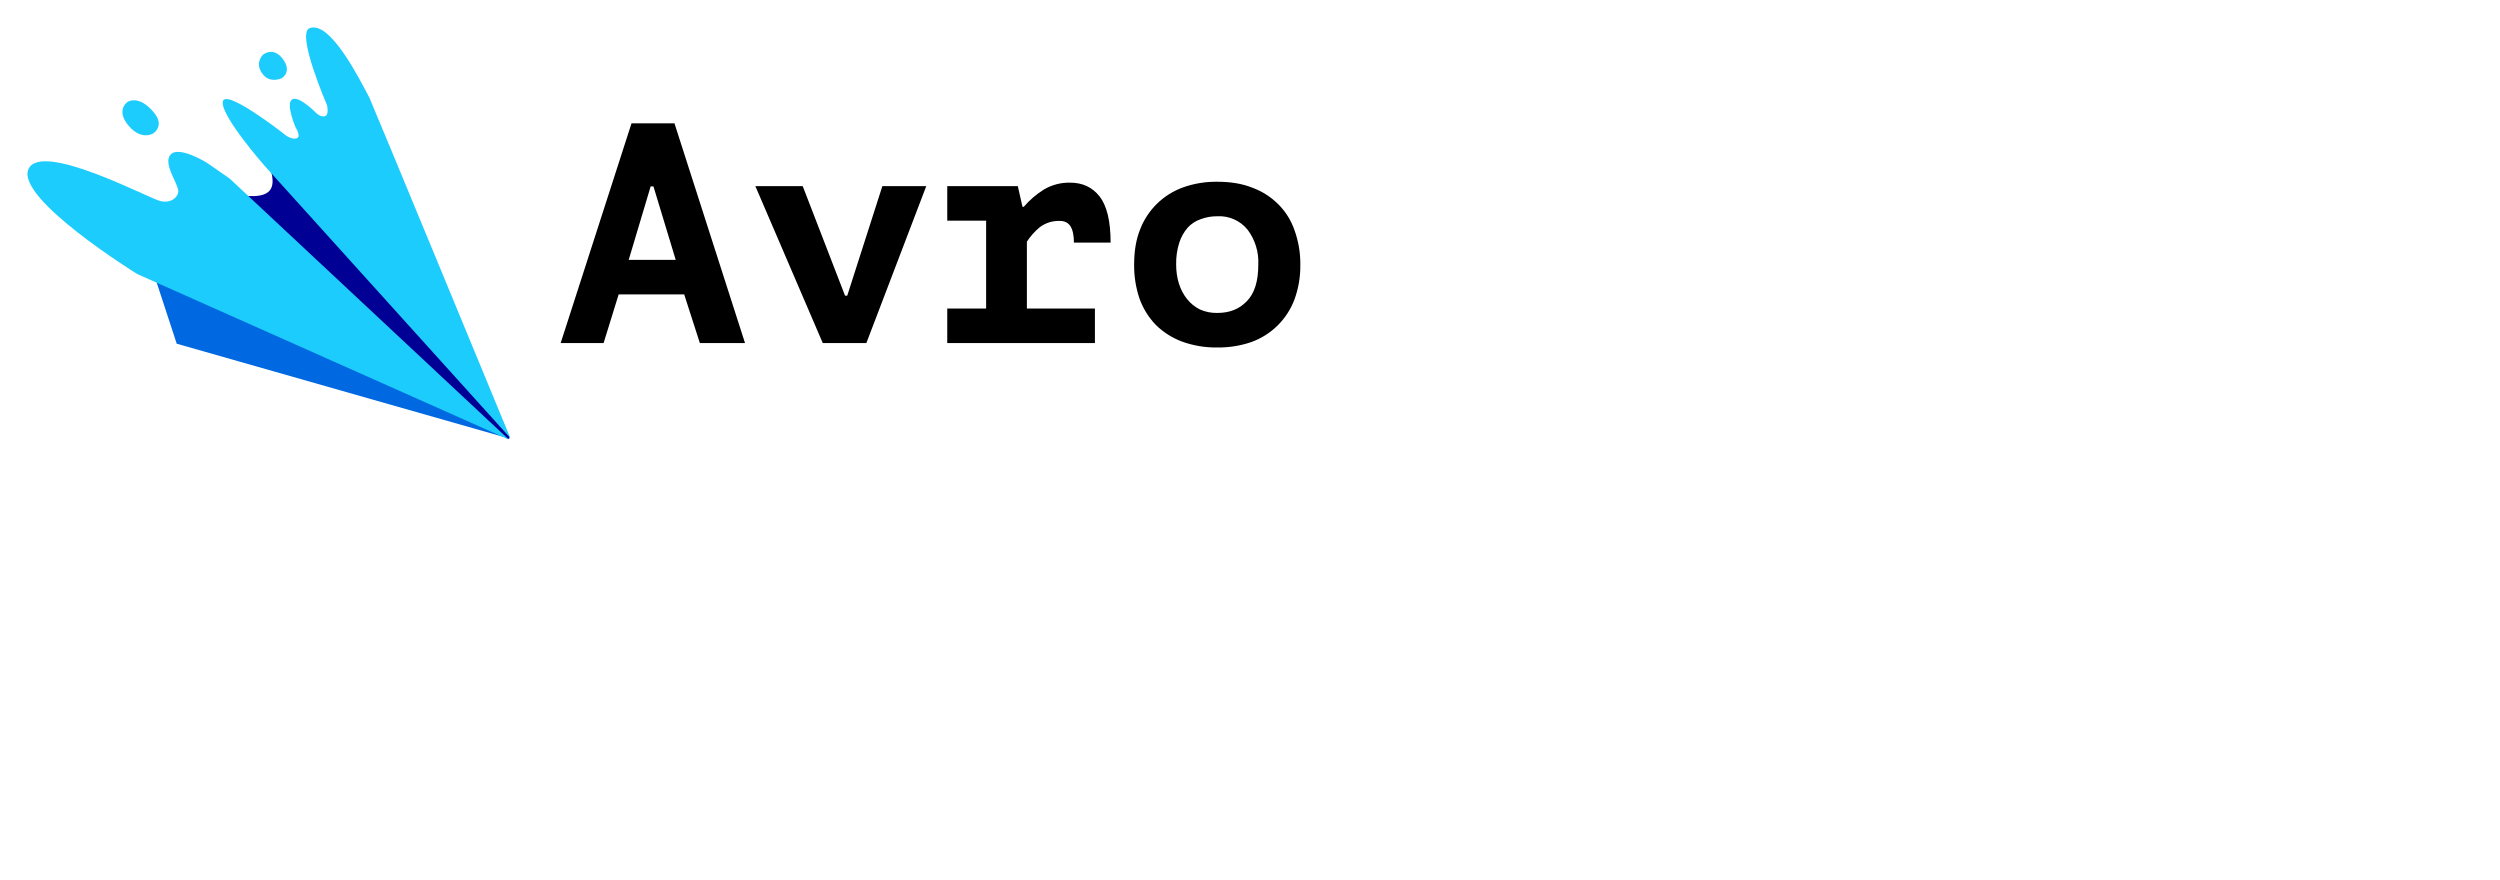
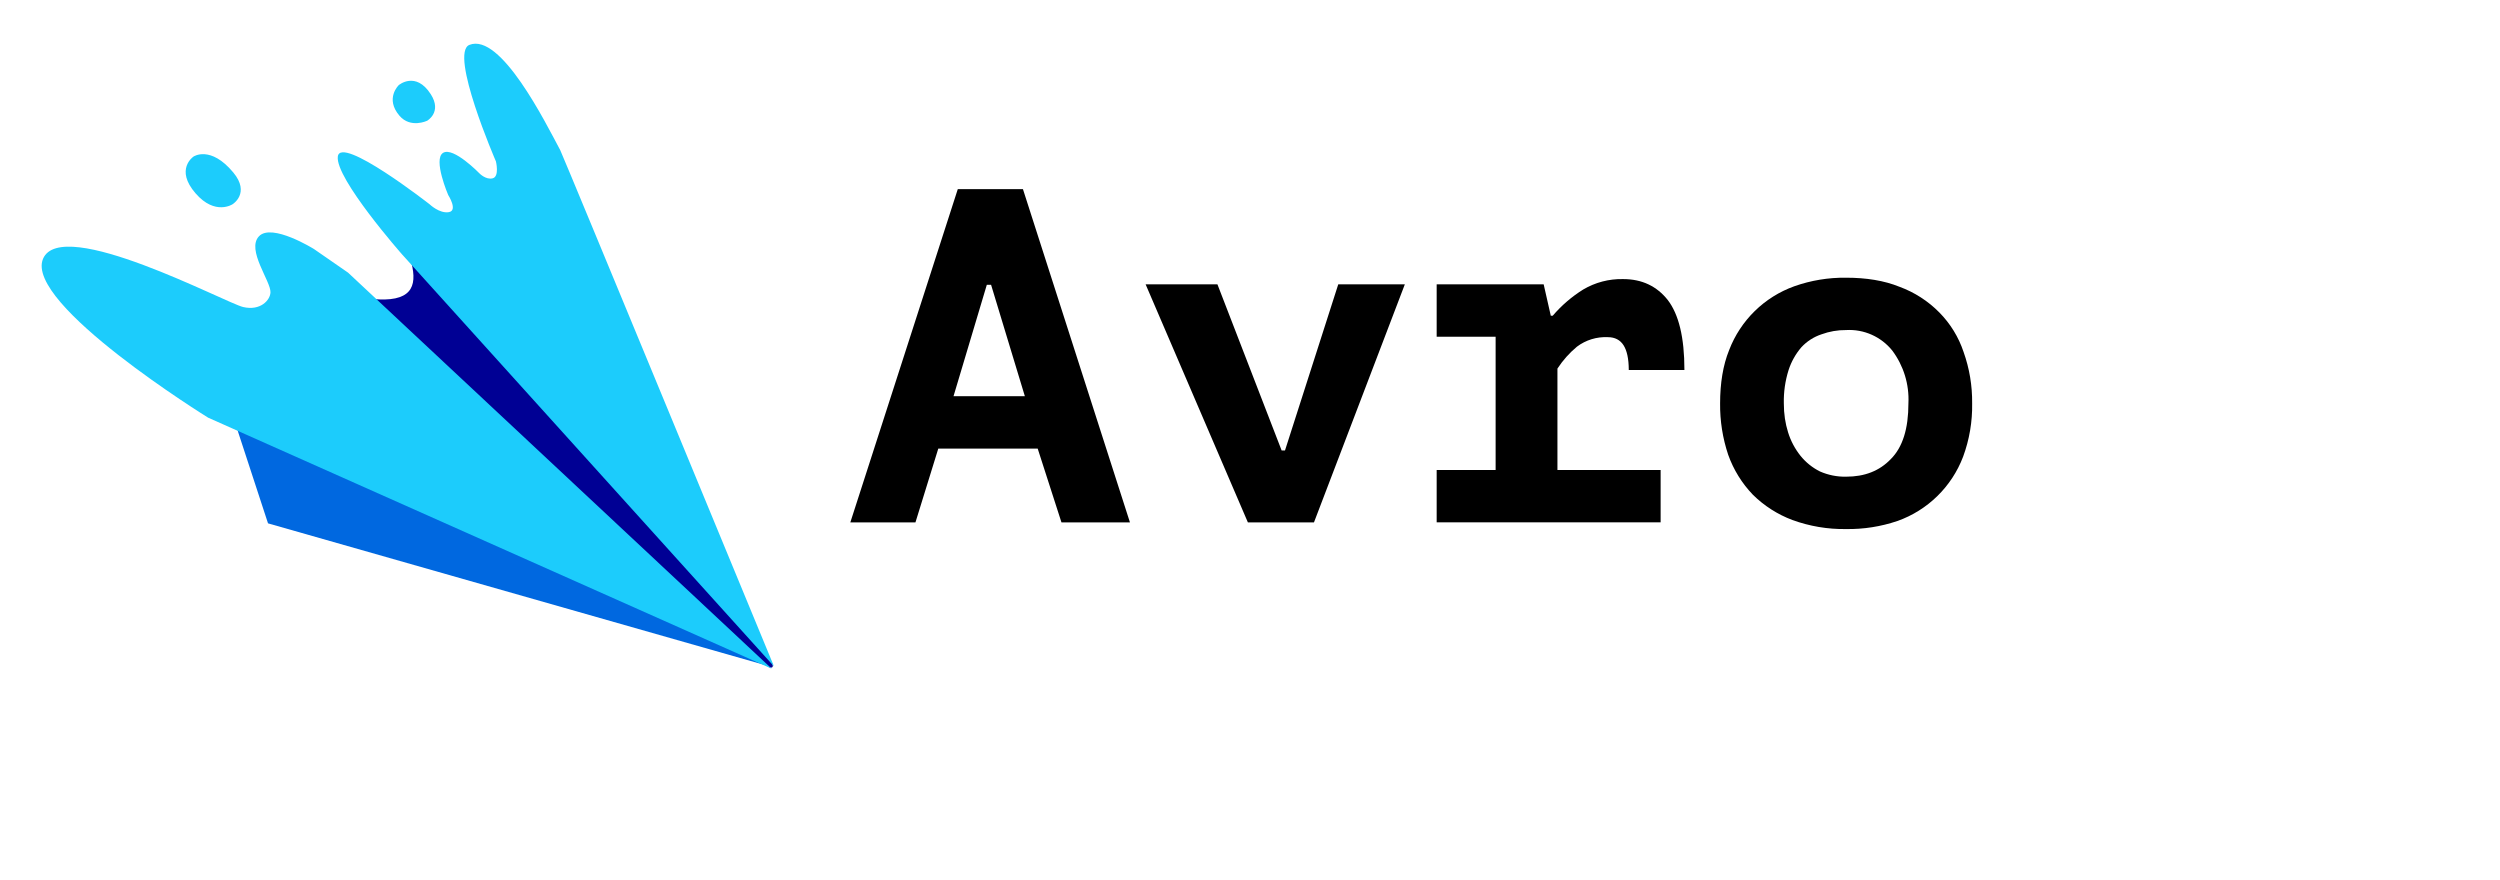
- <svg xmlns="http://www.w3.org/2000/svg" version="1.1" width="182" height="64" viewBox="0 0 182 64">
+ <svg xmlns="http://www.w3.org/2000/svg" version="1.1" width="182" height="64" viewBox="0 0 120 42">
  <g style="display:inline;stroke-width:22.838;fill-opacity:1;fill:#000000">
    <path d="m 49.809,21.433 h -4.771 l -1.096,3.542 H 40.816 L 45.974,8.979 h 3.127 L 54.237,24.975 H 50.95 l -1.141,-3.542 m -4.04,-2.514 h 3.424 l -1.621,-5.347 h -0.205 z" />
    <path d="m 61.519,21.525 h 0.16 l 2.557,-7.975 h 3.196 L 63.071,24.975 H 59.898 L 54.99,13.55 h 3.447 z" />
    <path d="m 68.96,22.461 h 2.83 v -6.398 h -2.83 v -2.514 h 5.136 l 0.342,1.508 h 0.091 c 0.434,-0.503 0.913,-0.914 1.461,-1.257 a 3.607,3.61 0 0 1 1.917,-0.503 c 0.913,0 1.621,0.343 2.146,1.005 0.525,0.686 0.799,1.782 0.799,3.359 h -2.671 c 0,-0.548 -0.091,-0.937 -0.251,-1.188 -0.16,-0.251 -0.411,-0.388 -0.753,-0.388 a 2.283,2.285 0 0 0 -1.484,0.457 4.725,4.73 0 0 0 -0.936,1.051 v 4.867 h 4.953 v 2.514 H 68.96 Z" />
    <path d="m 82.565,19.263 c 0,-0.96 0.137,-1.828 0.434,-2.559 a 5.25,5.256 0 0 1 3.127,-3.062 7.167,7.175 0 0 1 2.488,-0.411 c 0.959,0 1.826,0.137 2.557,0.434 a 5.204,5.21 0 0 1 1.917,1.234 4.908,4.913 0 0 1 1.164,1.897 7.099,7.107 0 0 1 0.411,2.468 7.03,7.038 0 0 1 -0.434,2.559 5.25,5.256 0 0 1 -3.15,3.085 7.35,7.358 0 0 1 -2.465,0.388 A 7.213,7.221 0 0 1 86.034,24.861 5.41,5.416 0 0 1 84.14,23.65 5.364,5.37 0 0 1 82.953,21.73 7.487,7.495 0 0 1 82.565,19.263 m 3.059,0 c 0,0.503 0.068,0.96 0.205,1.394 a 3.424,3.428 0 0 0 0.593,1.12 2.808,2.811 0 0 0 0.936,0.754 2.967,2.971 0 0 0 1.255,0.251 c 0.89,0 1.598,-0.274 2.146,-0.845 0.571,-0.571 0.845,-1.462 0.845,-2.674 a 3.903,3.907 0 0 0 -0.776,-2.536 2.648,2.651 0 0 0 -2.214,-0.983 3.355,3.359 0 0 0 -1.187,0.206 2.305,2.308 0 0 0 -0.959,0.617 3.173,3.176 0 0 0 -0.616,1.097 4.93,4.936 0 0 0 -0.228,1.6 z" />
  </g>
  <g>
    <path fill="#0068e0" d="m 11.323,20.312 1.542,4.71 24.131,6.882 z" />
    <path fill="#000094" d="m 19.748,12.514 c 0.297,1.175 -0.015,1.921 -1.917,1.736 L 36.901,31.922 c 0.216,0.087 0.254,-0.058 0.104,-0.279 z" />
    <path fill="#1cccfc" d="m 19.142,3.986 c 0,0 -0.68,0.642 0.035,1.473 0.531,0.617 1.324,0.239 1.324,0.239 0,0 0.731,-0.41 0.176,-1.275 C 19.955,3.298 19.142,3.986 19.142,3.986 Z M 37.043,32 9.99,19.949 c 0,0 -8.839,-5.467 -7.924,-7.627 0.892,-2.091 8.77,2.122 9.604,2.316 0.834,0.196 1.297,-0.332 1.313,-0.7 0.025,-0.531 -1.17,-2.048 -0.551,-2.697 0.617,-0.646 2.637,0.613 2.637,0.613 l 1.638,1.134 z" />
    <path fill="#1cccfc" d="M 37.15,31.886 19.297,12.11 c 0,0 -3.216,-3.651 -3.082,-4.696 0.134,-1.045 4.404,2.291 4.404,2.291 0,0 0.475,0.457 0.925,0.379 0.45,-0.076 -0.031,-0.824 -0.031,-0.824 0,0 -0.738,-1.714 -0.245,-2.022 0.495,-0.305 1.745,0.985 1.745,0.985 0,0 0.312,0.324 0.64,0.236 0.328,-0.089 0.152,-0.809 0.152,-0.809 0,0 -2.258,-5.207 -1.273,-5.595 1.502,-0.595 3.642,3.713 4.36,5.055 0.18,0.37 10.259,24.776 10.259,24.776 z M 9.29,7.416 c 0,0 -0.916,0.607 0.103,1.772 0.936,1.074 1.77,0.517 1.77,0.517 0,0 0.864,-0.528 0.035,-1.525 C 10.101,6.864 9.29,7.416 9.29,7.416 Z" />
  </g>
</svg>
